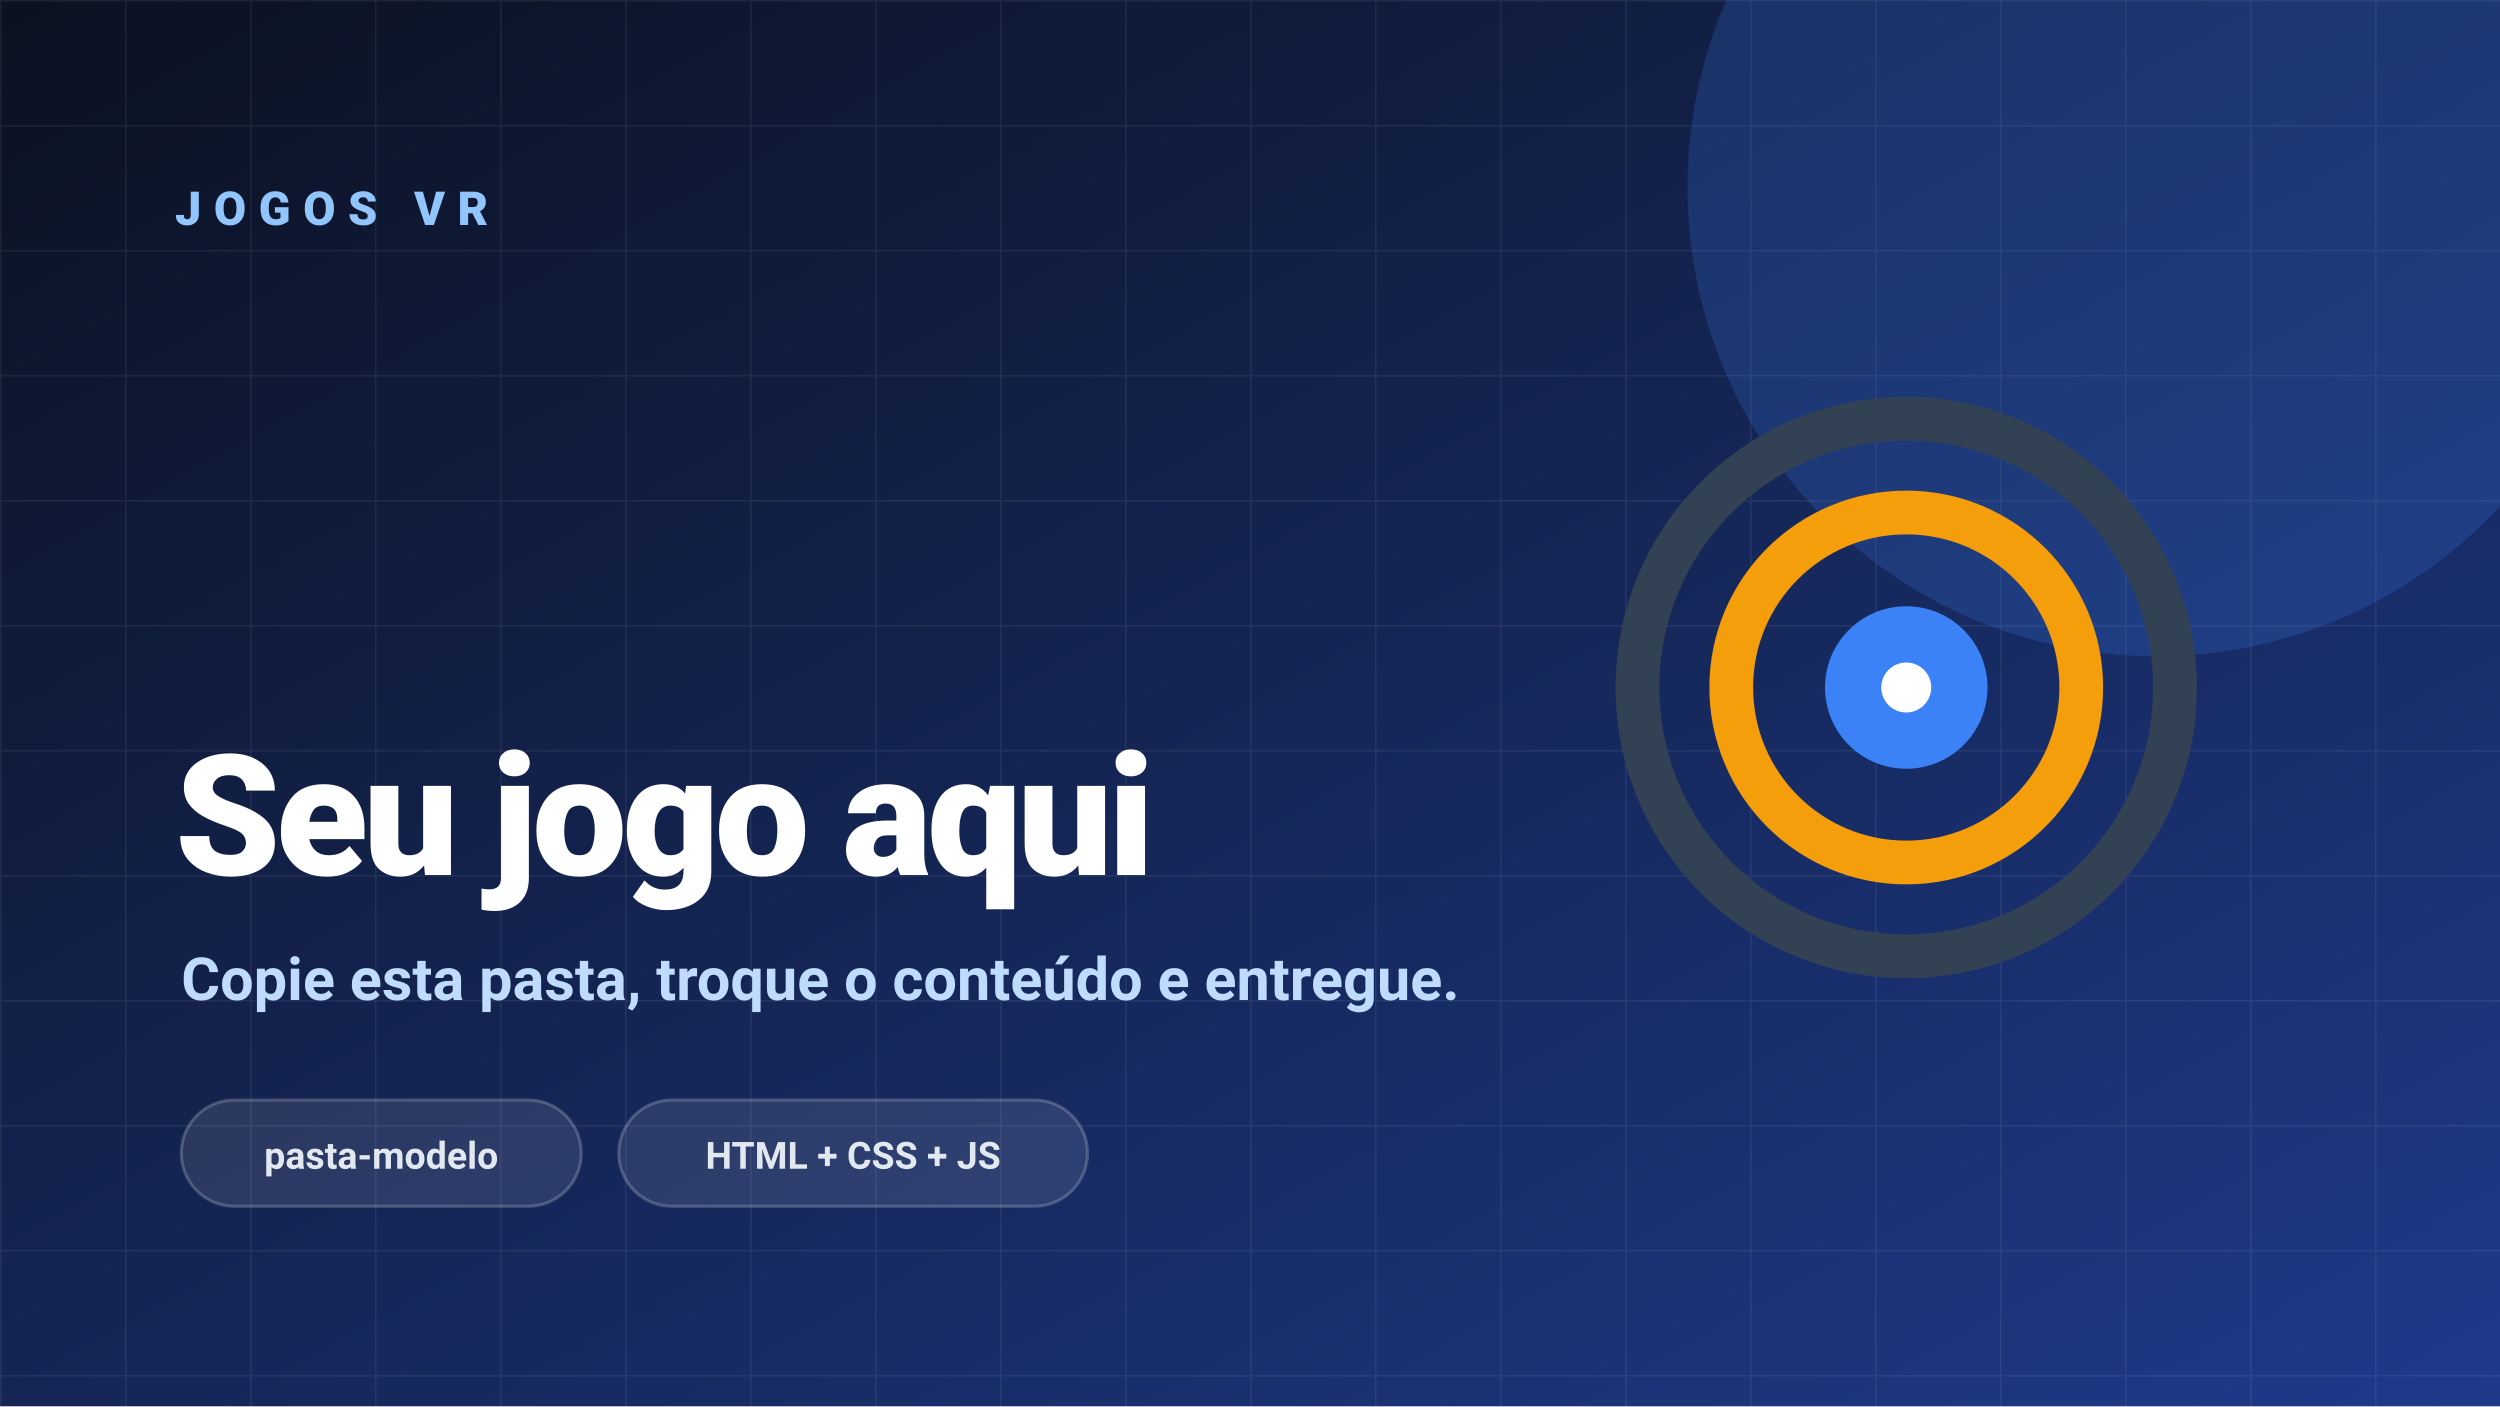
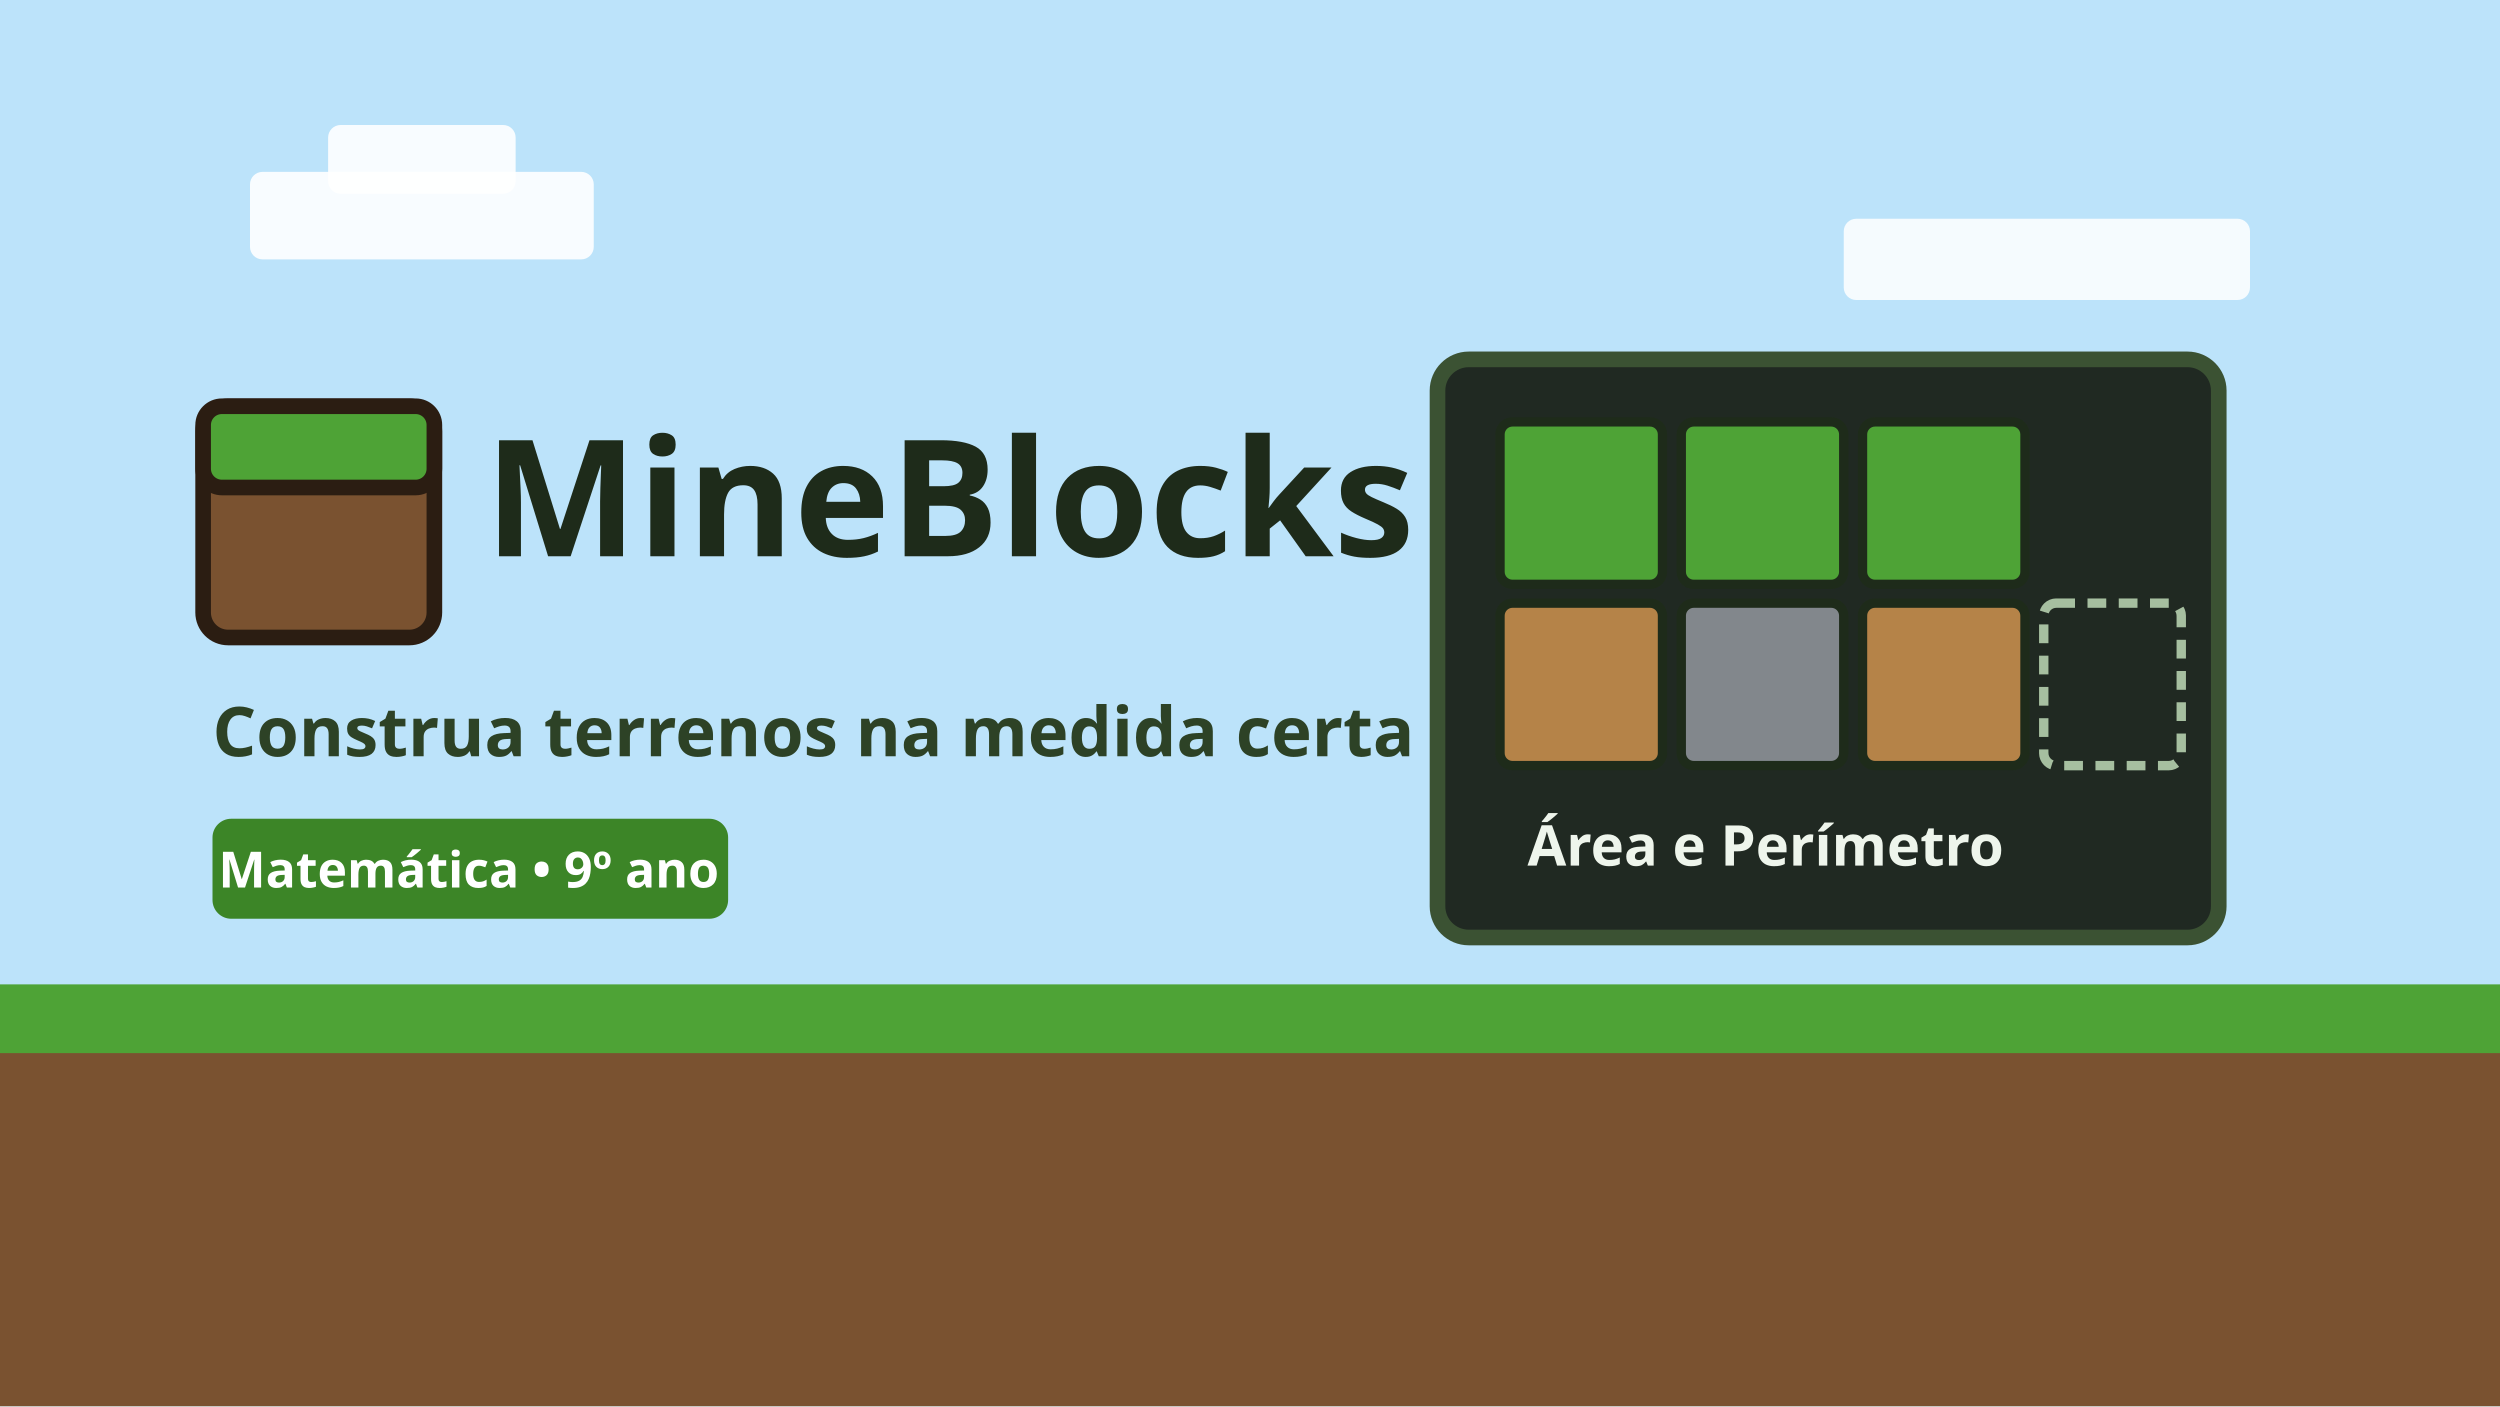
- <svg xmlns="http://www.w3.org/2000/svg" viewBox="0 0 800 450" role="img" aria-label="Capa de modelo de jogo">
-   <defs>
-     <linearGradient id="bg" x1="0" y1="0" x2="1" y2="1">
-       <stop offset="0" stop-color="#0b1120" />
-       <stop offset="1" stop-color="#1e3a8a" />
-     </linearGradient>
-     <pattern id="grid" width="40" height="40" patternUnits="userSpaceOnUse">
-       <path d="M40 0H0V40" fill="none" stroke="#ffffff" stroke-opacity="0.07" />
-     </pattern>
-   </defs>
-   <rect width="800" height="450" fill="url(#bg)" />
-   <rect width="800" height="450" fill="url(#grid)" />
-   <circle cx="690" cy="60" r="150" fill="#3b82f6" opacity="0.2" />
-   <g font-family="ui-sans-serif, system-ui, -apple-system, Segoe UI, Roboto, Arial, sans-serif">
-     <text x="56" y="72" fill="#93c5fd" font-size="15" font-weight="800" letter-spacing="4">JOGOS VR</text>
-     <g transform="translate(520 130)">
-       <circle cx="90" cy="90" r="86" fill="none" stroke="#334155" stroke-width="14" />
-       <circle cx="90" cy="90" r="56" fill="none" stroke="#f59e0b" stroke-width="14" />
-       <circle cx="90" cy="90" r="26" fill="#3b82f6" />
-       <circle cx="90" cy="90" r="8" fill="#ffffff" />
-     </g>
-     <text x="56" y="280" fill="#ffffff" font-size="54" font-weight="900" letter-spacing="-1.5">Seu jogo aqui</text>
-     <text x="58" y="320" fill="#bfdbfe" font-size="19" font-weight="600">Copie esta pasta, troque o conteúdo e entregue.</text>
-     <g transform="translate(58 352)">
-       <rect width="128" height="34" rx="17" fill="#ffffff" fill-opacity="0.1" stroke="#ffffff" stroke-opacity="0.2" />
-       <text x="64" y="22" fill="#e2e8f0" font-size="12" font-weight="700" text-anchor="middle">pasta-modelo</text>
-     </g>
-     <g transform="translate(198 352)">
-       <rect width="150" height="34" rx="17" fill="#ffffff" fill-opacity="0.1" stroke="#ffffff" stroke-opacity="0.2" />
-       <text x="75" y="22" fill="#e2e8f0" font-size="12" font-weight="700" text-anchor="middle">HTML + CSS + JS</text>
-     </g>
+ <svg xmlns="http://www.w3.org/2000/svg" viewBox="0 0 800 450" width="800" height="450">
+   <rect width="800" height="450" fill="#bce3fa" />
+   <rect y="330" width="800" height="120" fill="#7a5230" />
+   <rect y="315" width="800" height="22" fill="#4ea336" />
+   <rect x="80" y="55" width="110" height="28" rx="4" fill="#ffffff" opacity="0.9" />
+   <rect x="105" y="40" width="60" height="22" rx="4" fill="#ffffff" opacity="0.9" />
+   <rect x="590" y="70" width="130" height="26" rx="4" fill="#ffffff" opacity="0.85" />
+   <g transform="translate(470, 125)">
+     <rect x="-10" y="-10" width="250" height="185" rx="10" fill="#202922" stroke="#3b5233" stroke-width="5" />
+     <rect x="10" y="10" width="52" height="52" rx="4" fill="#4ea336" stroke="#1e2b1a" stroke-width="3" />
+     <rect x="68" y="10" width="52" height="52" rx="4" fill="#4ea336" stroke="#1e2b1a" stroke-width="3" />
+     <rect x="126" y="10" width="52" height="52" rx="4" fill="#4ea336" stroke="#1e2b1a" stroke-width="3" />
+     <rect x="10" y="68" width="52" height="52" rx="4" fill="#b58348" stroke="#1e2b1a" stroke-width="3" />
+     <rect x="68" y="68" width="52" height="52" rx="4" fill="#82878c" stroke="#1e2b1a" stroke-width="3" />
+     <rect x="126" y="68" width="52" height="52" rx="4" fill="#b58348" stroke="#1e2b1a" stroke-width="3" />
+     <rect x="184" y="68" width="44" height="52" rx="4" fill="none" stroke="#a6bfa0" stroke-width="3" stroke-dasharray="6,4" />
+     <text x="95" y="152" fill="#eef5ec" font-family="Trebuchet MS, sans-serif" font-size="18" font-weight="bold" text-anchor="middle">
+       Área e Perímetro
+     </text>
  </g>
+   <g transform="translate(65, 130)">
+     <rect width="74" height="74" rx="8" fill="#7a5230" stroke="#2b1d12" stroke-width="5" />
+     <rect width="74" height="26" rx="6" fill="#4ea336" stroke="#2b1d12" stroke-width="5" />
+   </g>
+   <text x="155" y="178" fill="#1e2b1a" font-family="Trebuchet MS, sans-serif" font-size="52" font-weight="bold">
+     MineBlocks
+   </text>
+   <text x="68" y="242" fill="#2d4226" font-family="Trebuchet MS, sans-serif" font-size="22" font-weight="bold">
+     Construa terrenos na medida certa
+   </text>
+   <rect x="68" y="262" width="165" height="32" rx="6" fill="#3c8527" />
+   <text x="150" y="284" fill="#ffffff" font-family="Trebuchet MS, sans-serif" font-size="16" font-weight="bold" text-anchor="middle">
+     Matemática • 9º ano
+   </text>
</svg>
